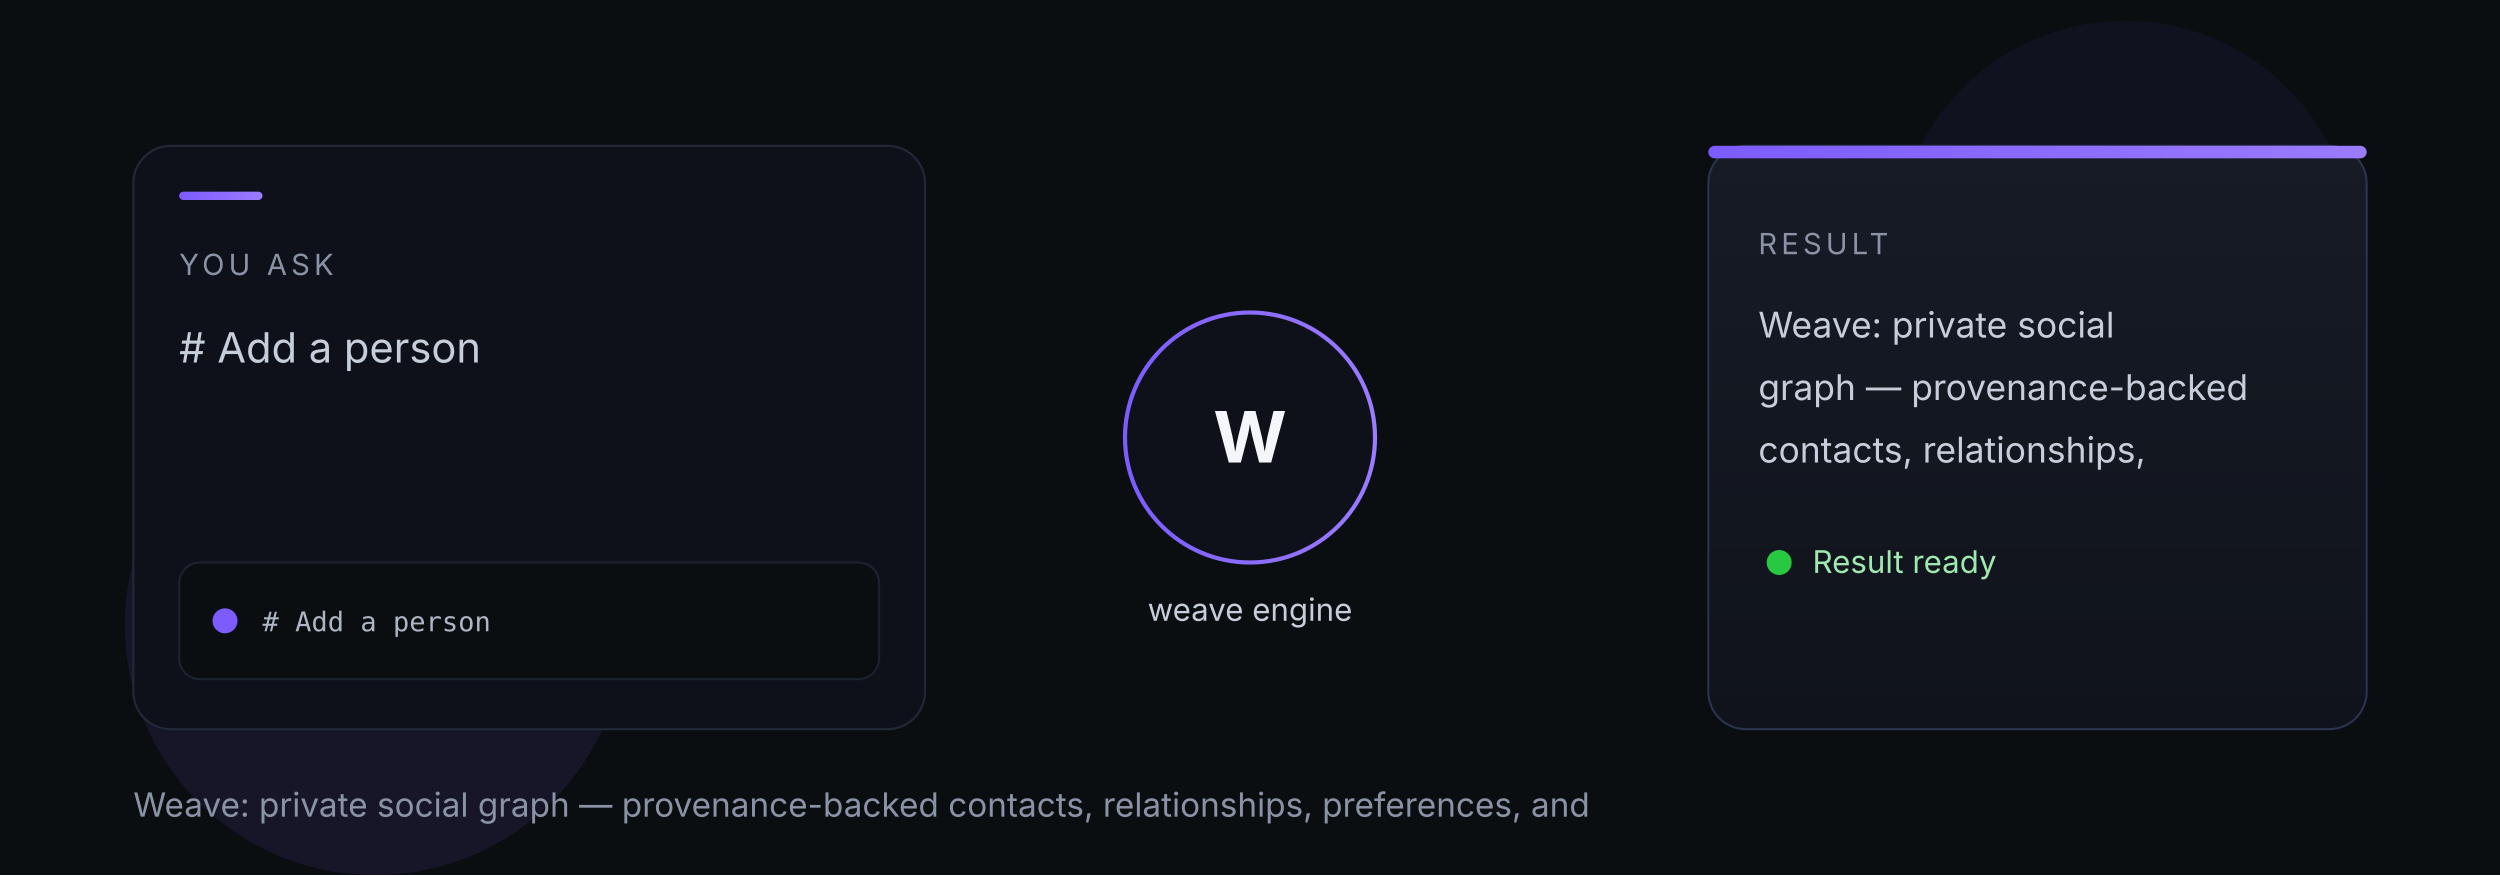
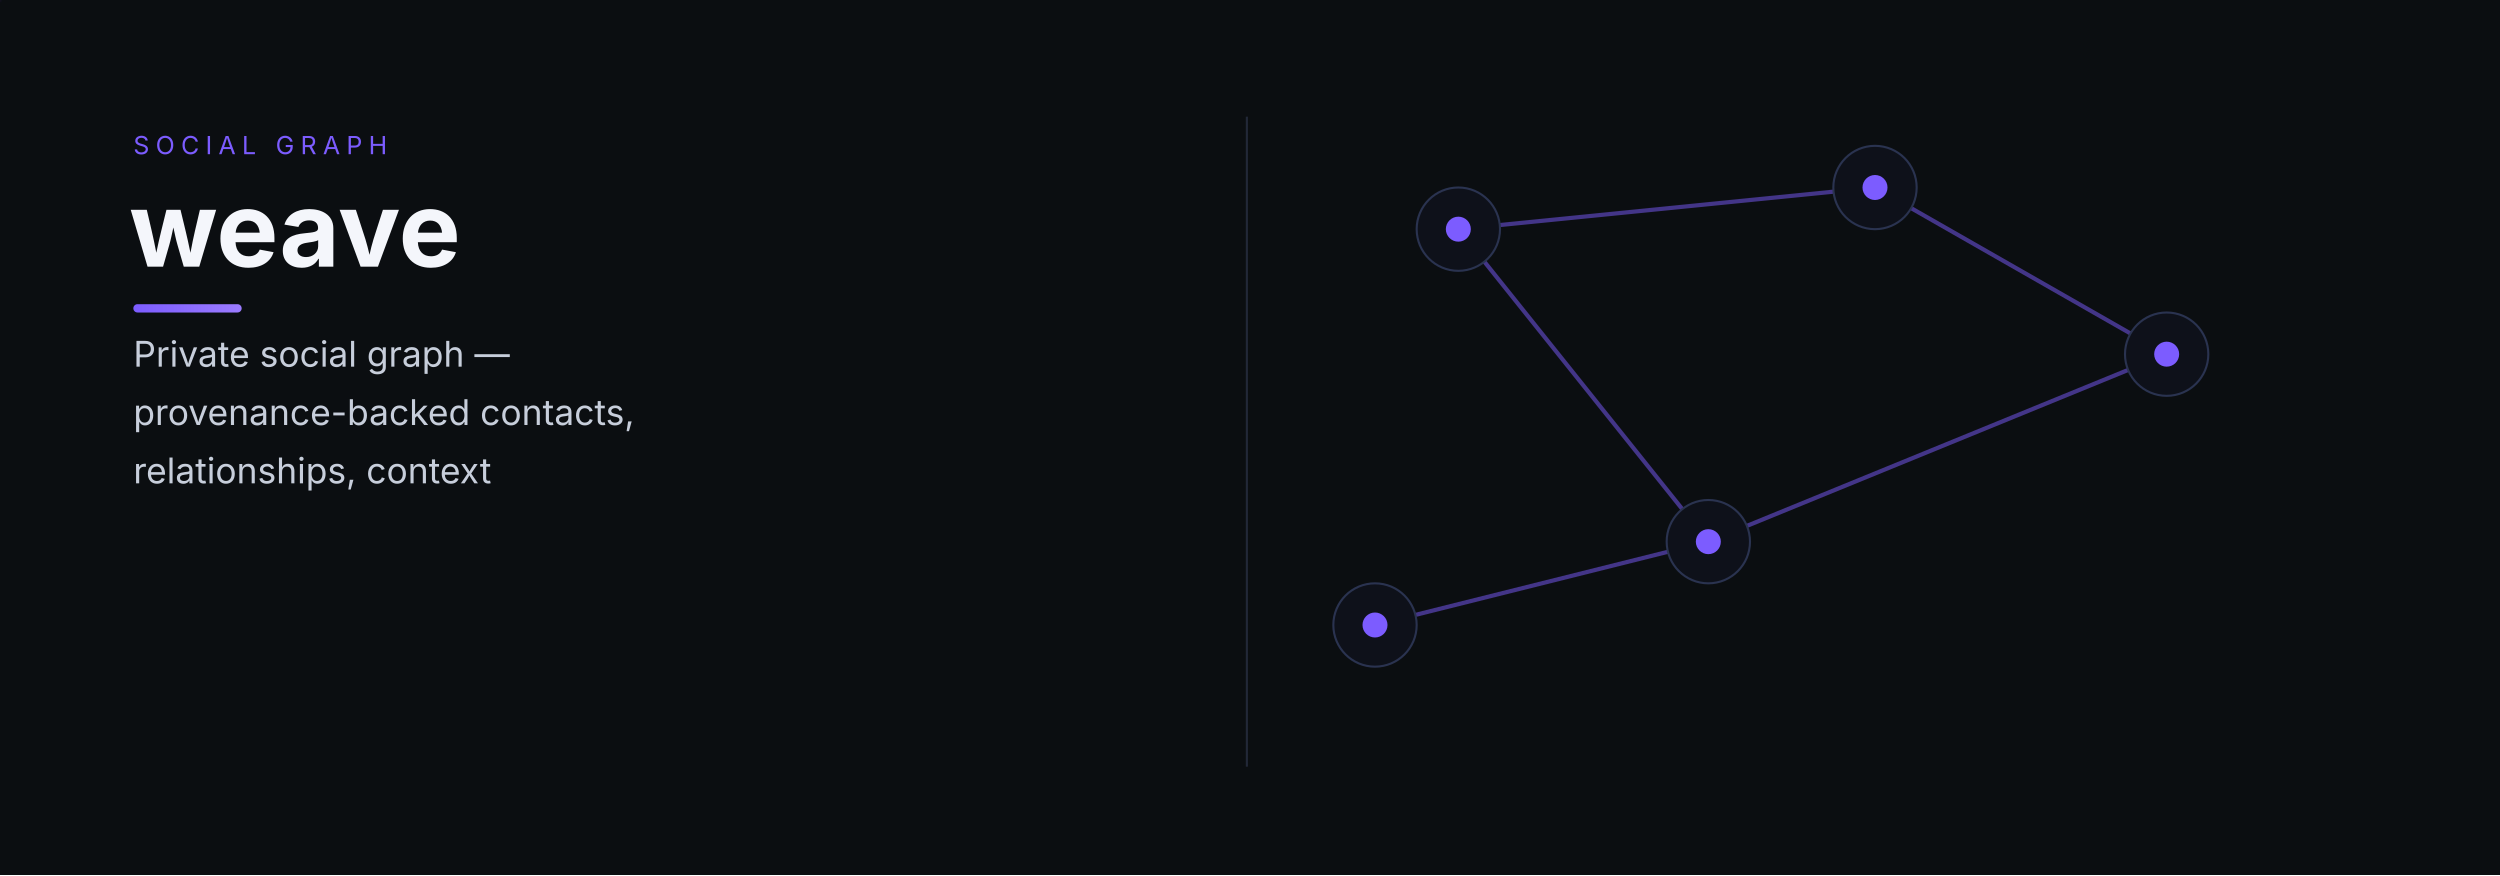
<svg xmlns="http://www.w3.org/2000/svg" width="1200" height="420" viewBox="0 0 1200 420" role="img" aria-labelledby="title desc">
  <defs>
-     <radialGradient id="glow" cx="0.32" cy="0.42" r="0.75" gradientUnits="userSpaceOnUse">
+     <radialGradient id="bg" cx="0.32" cy="0.42" r="0.95" gradientUnits="userSpaceOnUse">
      <stop offset="0" stop-color="#15101F" />
      <stop offset="0.55" stop-color="#0C0F16" />
      <stop offset="1" stop-color="#0B0E11" />
    </radialGradient>
-     <linearGradient id="accent" x1="0" y1="0" x2="1" y2="0">
+     <linearGradient id="acc" x1="0" y1="0" x2="1" y2="0">
      <stop offset="0" stop-color="#7C5CFF" />
      <stop offset="1" stop-color="#9B7BFF" />
    </linearGradient>
-     <linearGradient id="card" x1="0" y1="0" x2="0" y2="1">
+     <linearGradient id="panel" x1="0" y1="0" x2="0" y2="1">
      <stop offset="0" stop-color="#161B26" />
      <stop offset="1" stop-color="#10131B" />
    </linearGradient>
  </defs>
-   <rect width="1200" height="420" fill="url(#glow)" />
-   <circle cx="180" cy="300" r="120" fill="#7C5CFF" opacity="0.10" />
-   <circle cx="1020" cy="120" r="110" fill="#7C5CFF" opacity="0.06" />
-   <g transform="translate(64 70)">
-     <rect x="0" y="0" width="380" height="280" rx="18" fill="#0E111A" stroke="#222838" />
-     <rect x="22" y="22" width="40" height="4" rx="2" fill="url(#accent)" />
-     <text x="22" y="62" font-family="-apple-system, BlinkMacSystemFont, Segoe UI, sans-serif" font-size="14" letter-spacing="2" fill="#8A93A6">YOU ASK</text>
-     <text x="22" y="104" font-family="-apple-system, BlinkMacSystemFont, Segoe UI, sans-serif" font-size="20" fill="#C7CEDB"># Add a person</text>
-     <g transform="translate(22 200)">
-       <rect width="336" height="56" rx="10" fill="#0B0E11" stroke="#1C2230" />
-       <circle cx="22" cy="28" r="6" fill="#7C5CFF" />
-       <text x="40" y="33" font-family="ui-monospace, SFMono-Regular, Menlo, monospace" font-size="13" fill="#AEB6C6"># Add a person</text>
-     </g>
-   </g>
-   <g transform="translate(540 150)">
-     <circle cx="60" cy="60" r="60" fill="#0E111A" stroke="url(#accent)" stroke-width="2" />
-     <text x="60" y="72" text-anchor="middle" font-family="-apple-system, BlinkMacSystemFont, Segoe UI, sans-serif" font-size="34" font-weight="700" fill="#F4F6FB">W</text>
-     <text x="60" y="148" text-anchor="middle" font-family="-apple-system, BlinkMacSystemFont, Segoe UI, sans-serif" font-size="15" fill="#C7CEDB">weave engine</text>
-   </g>
-   <g transform="translate(820 70)">
-     <rect x="0" y="0" width="316" height="280" rx="18" fill="url(#card)" stroke="#2A3350" />
-     <rect x="0" y="0" width="316" height="6" rx="3" fill="url(#accent)" />
-     <text x="24" y="52" font-family="-apple-system, BlinkMacSystemFont, Segoe UI, sans-serif" font-size="14" letter-spacing="2" fill="#8A93A6">RESULT</text>
-     <text x="24" y="92" font-family="-apple-system, BlinkMacSystemFont, Segoe UI, sans-serif" font-size="17" fill="#C7CEDB">Weave: private social</text>
-     <text x="24" y="122" font-family="-apple-system, BlinkMacSystemFont, Segoe UI, sans-serif" font-size="17" fill="#C7CEDB">graph — provenance-backed</text>
-     <text x="24" y="152" font-family="-apple-system, BlinkMacSystemFont, Segoe UI, sans-serif" font-size="17" fill="#C7CEDB">contacts, relationships,</text>
-     <circle cx="34" cy="200" r="6" fill="#28C840" />
-     <text x="50" y="205" font-family="-apple-system, BlinkMacSystemFont, Segoe UI, sans-serif" font-size="15" fill="#9FE9B0">Result ready</text>
-   </g>
-   <text x="64" y="392" font-family="-apple-system, BlinkMacSystemFont, Segoe UI, sans-serif" font-size="16" fill="#8A93A6">Weave: private social graph — provenance-backed contacts, relationships, preferences, and </text>
+   <rect width="1200" height="420" fill="url(#bg)" />
+   <rect x="598" y="56" width="1" height="312" fill="#222838" />
+   <text x="64" y="74" font-family="-apple-system,BlinkMacSystemFont,Segoe UI,sans-serif" font-size="12" letter-spacing="3" fill="#7C5CFF">SOCIAL GRAPH</text>
+   <text x="62" y="128" font-family="-apple-system,BlinkMacSystemFont,Segoe UI,sans-serif" font-size="50" font-weight="700" fill="#F4F6FB">weave</text>
+   <rect x="64" y="146" width="52" height="4" rx="2" fill="url(#acc)" />
+   <text x="64" y="176" font-family="-apple-system,BlinkMacSystemFont,Segoe UI,sans-serif" font-size="17" fill="#C7CEDB">Private social graph —</text>
+   <text x="64" y="204" font-family="-apple-system,BlinkMacSystemFont,Segoe UI,sans-serif" font-size="17" fill="#C7CEDB">provenance-backed contacts,</text>
+   <text x="64" y="232" font-family="-apple-system,BlinkMacSystemFont,Segoe UI,sans-serif" font-size="17" fill="#C7CEDB">relationships, context</text>
+   <line x1="700" y1="110" x2="900" y2="90" stroke="#7C5CFF" stroke-width="2" opacity="0.5" />
+   <line x1="900" y1="90" x2="1040" y2="170" stroke="#7C5CFF" stroke-width="2" opacity="0.5" />
+   <line x1="700" y1="110" x2="820" y2="260" stroke="#7C5CFF" stroke-width="2" opacity="0.5" />
+   <line x1="820" y1="260" x2="660" y2="300" stroke="#7C5CFF" stroke-width="2" opacity="0.5" />
+   <line x1="1040" y1="170" x2="820" y2="260" stroke="#7C5CFF" stroke-width="2" opacity="0.5" />
+   <circle cx="700" cy="110" r="20" fill="#0E111A" stroke="#2A3350" />
+   <circle cx="700" cy="110" r="6" fill="#7C5CFF" />
+   <circle cx="900" cy="90" r="20" fill="#0E111A" stroke="#2A3350" />
+   <circle cx="900" cy="90" r="6" fill="#7C5CFF" />
+   <circle cx="1040" cy="170" r="20" fill="#0E111A" stroke="#2A3350" />
+   <circle cx="1040" cy="170" r="6" fill="#7C5CFF" />
+   <circle cx="820" cy="260" r="20" fill="#0E111A" stroke="#2A3350" />
+   <circle cx="820" cy="260" r="6" fill="#7C5CFF" />
+   <circle cx="660" cy="300" r="20" fill="#0E111A" stroke="#2A3350" />
+   <circle cx="660" cy="300" r="6" fill="#7C5CFF" />
</svg>
